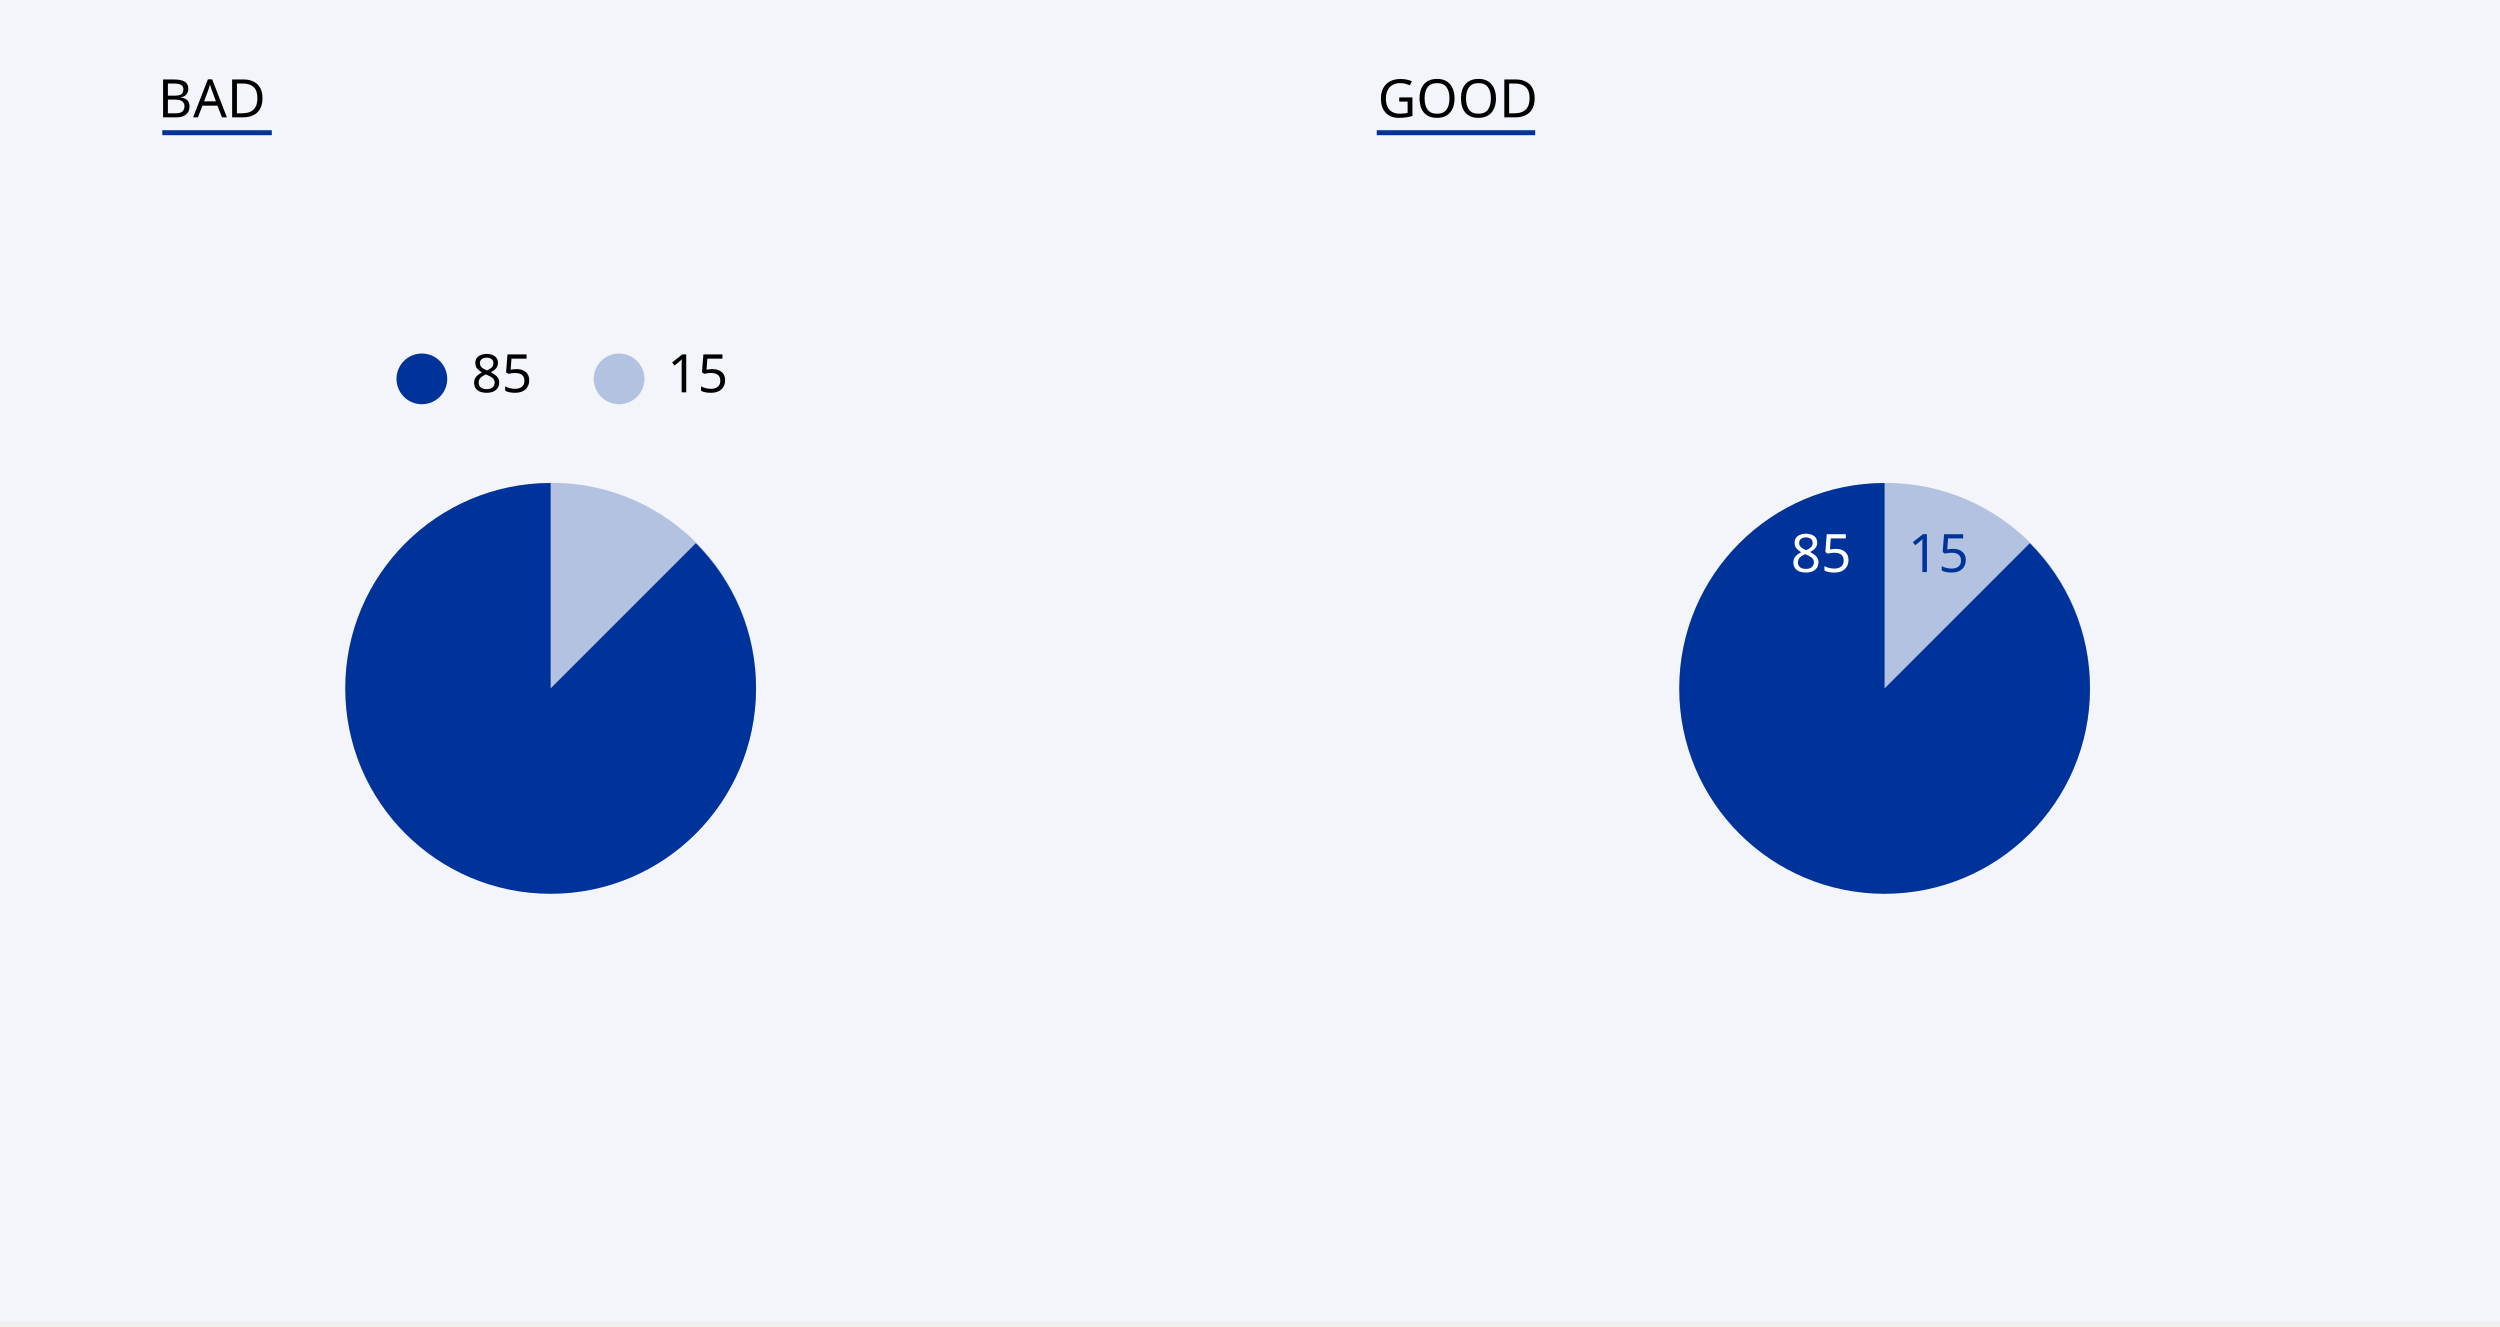
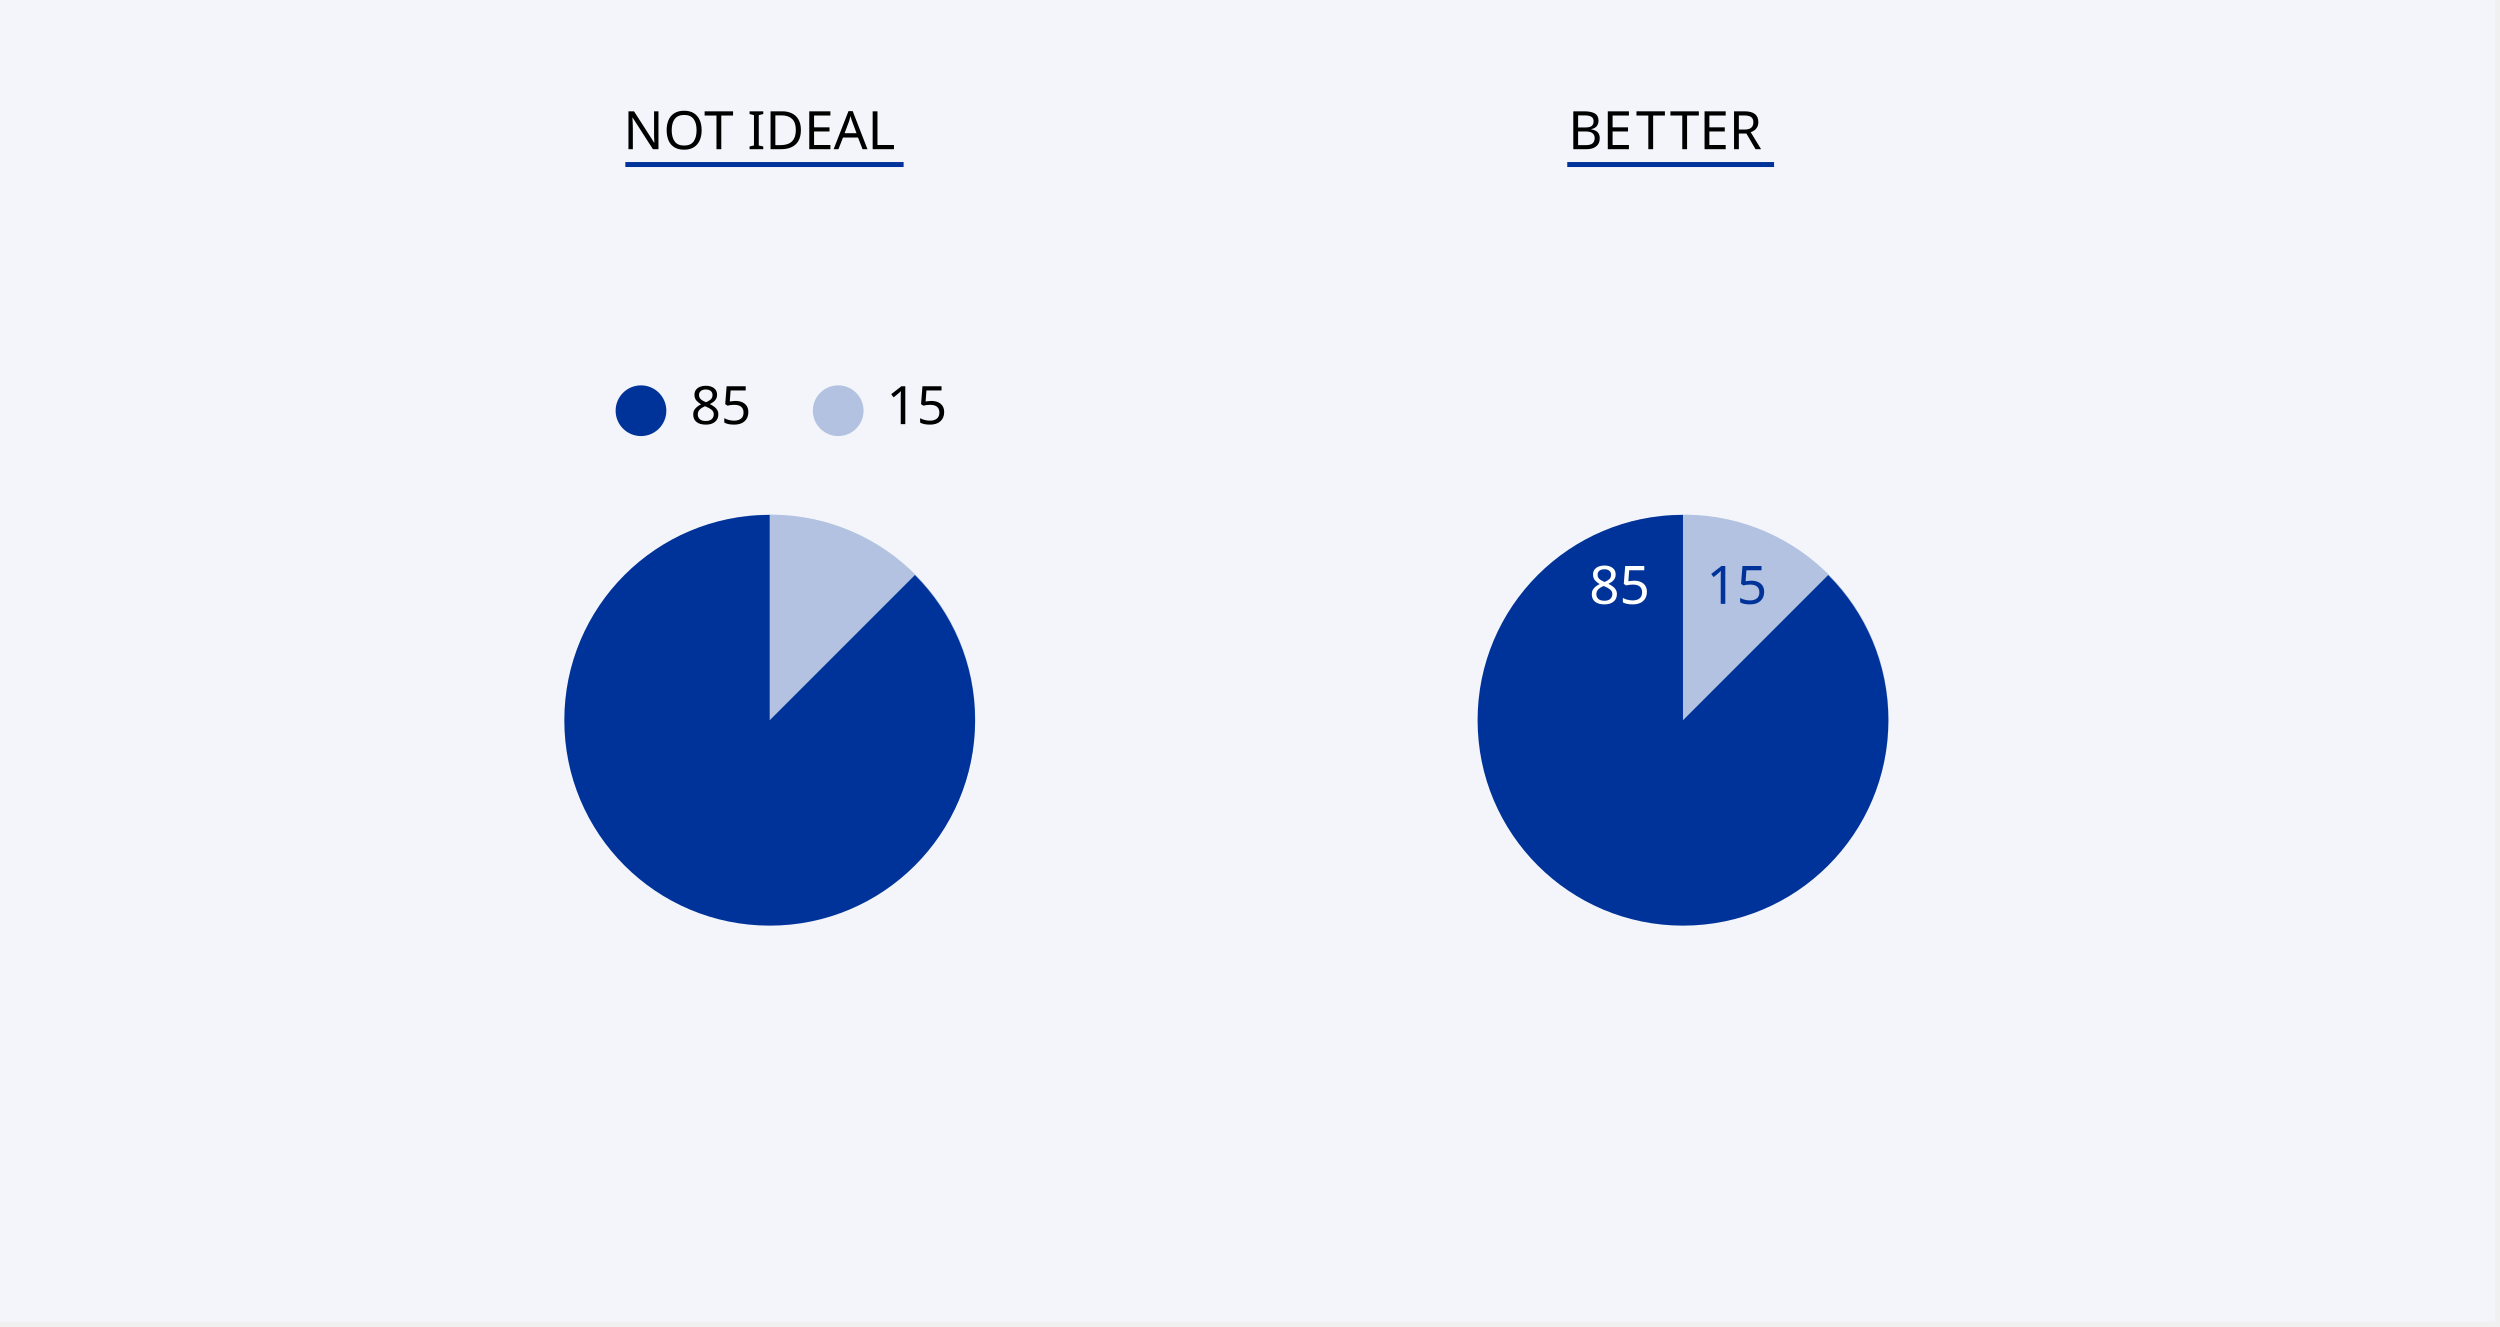
<svg xmlns="http://www.w3.org/2000/svg" viewBox="0 0 471.19 250">
  <g id="Hintergrund">
-     <rect x="-63.82" y="-.88" width="600" height="250" fill="#f3f5fa" />
+     <rect x="-.91" y="-.88" width="471.19" height="250" fill="#f3f5fa" />
  </g>
  <g id="Graphic">
-     <circle cx="103.97" cy="129.55" r="38.56" transform="translate(-4.99 4.17) rotate(-2.24)" fill="#b2c2e0" />
-     <path d="M131.15,102.38c7.01,7.01,11.34,16.68,11.34,27.37,0,21.38-17.33,38.71-38.71,38.71s-38.71-17.33-38.71-38.71c0-21.38,17.33-38.71,38.71-38.71v38.71s27.37-27.37,27.37-27.37Z" fill="#039" />
-     <circle cx="355.39" cy="129.55" r="38.56" transform="translate(-4.8 14.01) rotate(-2.24)" fill="#b2c2e0" />
-     <path d="M382.57,102.38c7.01,7.01,11.34,16.68,11.34,27.37,0,21.38-17.33,38.71-38.71,38.71s-38.71-17.33-38.71-38.71c0-21.38,17.33-38.71,38.71-38.71v38.71s27.37-27.37,27.37-27.37Z" fill="#039" />
+     <circle cx="145.26" cy="135.55" r="38.56" transform="translate(-5.19 5.79) rotate(-2.24)" fill="#b2c2e0" />
+     <path d="M172.44,108.38c7.01,7.01,11.34,16.68,11.34,27.37,0,21.38-17.33,38.71-38.71,38.71s-38.71-17.33-38.71-38.71c0-21.38,17.33-38.71,38.71-38.71v38.71s27.37-27.37,27.37-27.37Z" fill="#039" />
  </g>
  <g id="Text">
-     <text transform="translate(88.87 73.94)" font-family="Ubuntu-Regular, Ubuntu" font-size="10">
+     <text transform="translate(130.17 79.94)" font-family="Ubuntu-Regular, Ubuntu" font-size="10">
      <tspan x="0" y="0">85</tspan>
    </text>
-     <text transform="translate(337.52 107.82)" fill="#fff" font-family="Ubuntu-Regular, Ubuntu" font-size="10">
-       <tspan x="0" y="0">85</tspan>
-     </text>
-     <text transform="translate(125.79 73.94)" font-family="Ubuntu-Regular, Ubuntu" font-size="10">
+     <text transform="translate(167.08 79.94)" font-family="Ubuntu-Regular, Ubuntu" font-size="10">
      <tspan x="0" y="0">15</tspan>
    </text>
-     <text transform="translate(359.63 107.82)" fill="#039" font-family="Ubuntu-Regular, Ubuntu" font-size="10">
-       <tspan x="0" y="0">15</tspan>
+     <g>
+       <circle cx="317.4" cy="135.55" r="38.56" transform="translate(-5.06 12.52) rotate(-2.24)" fill="#b2c2e0" />
+       <path d="M344.57,108.38c7.01,7.01,11.34,16.68,11.34,27.37,0,21.38-17.33,38.71-38.71,38.71s-38.71-17.33-38.71-38.71c0-21.38,17.33-38.71,38.71-38.71v38.71s27.37-27.37,27.37-27.37Z" fill="#039" />
+       <text transform="translate(299.53 113.82)" fill="#fff" font-family="Ubuntu-Regular, Ubuntu" font-size="10">
+         <tspan x="0" y="0">85</tspan>
+       </text>
+       <text transform="translate(321.63 113.82)" fill="#039" font-family="Ubuntu-Regular, Ubuntu" font-size="10">
+         <tspan x="0" y="0">15</tspan>
+       </text>
+     </g>
+     <circle cx="120.81" cy="77.41" r="4.78" fill="#039" />
+     <circle cx="157.98" cy="77.41" r="4.78" fill="#b2c2e0" />
+     <rect x="295.39" y="30.54" width="38.98" height=".94" fill="#039" />
+     <rect x="117.86" y="30.54" width="52.45" height=".94" fill="#039" />
+     <text transform="translate(295.56 28.12)" font-family="Ubuntu-Bold, Ubuntu" font-size="10">
+       <tspan x="0" y="0">BE</tspan>
+       <tspan x="12.78" y="0" letter-spacing=".03em">T</tspan>
+       <tspan x="19.18" y="0">TER</tspan>
    </text>
-     <circle cx="79.51" cy="71.41" r="4.78" fill="#039" />
-     <circle cx="116.68" cy="71.41" r="4.78" fill="#b2c2e0" />
-     <rect x="259.48" y="24.54" width="29.87" height=".94" fill="#039" />
-     <rect x="30.59" y="24.54" width="20.64" height=".94" fill="#039" />
-     <text transform="translate(259.66 22.12)" font-family="Ubuntu-Bold, Ubuntu" font-size="10">
-       <tspan x="0" y="0">GOOD</tspan>
-     </text>
-     <text transform="translate(29.77 22.12)" font-family="Ubuntu-Bold, Ubuntu" font-size="10">
-       <tspan x="0" y="0" letter-spacing="0em">B</tspan>
-       <tspan x="6.62" y="0">AD</tspan>
+     <text transform="translate(117.48 28.12)" font-family="Ubuntu-Bold, Ubuntu" font-size="10">
+       <tspan x="0" y="0">N</tspan>
+       <tspan x="7.56" y="0" letter-spacing="-.02em">O</tspan>
+       <tspan x="15.23" y="0" letter-spacing="0em">T IDEAL</tspan>
    </text>
  </g>
</svg>
